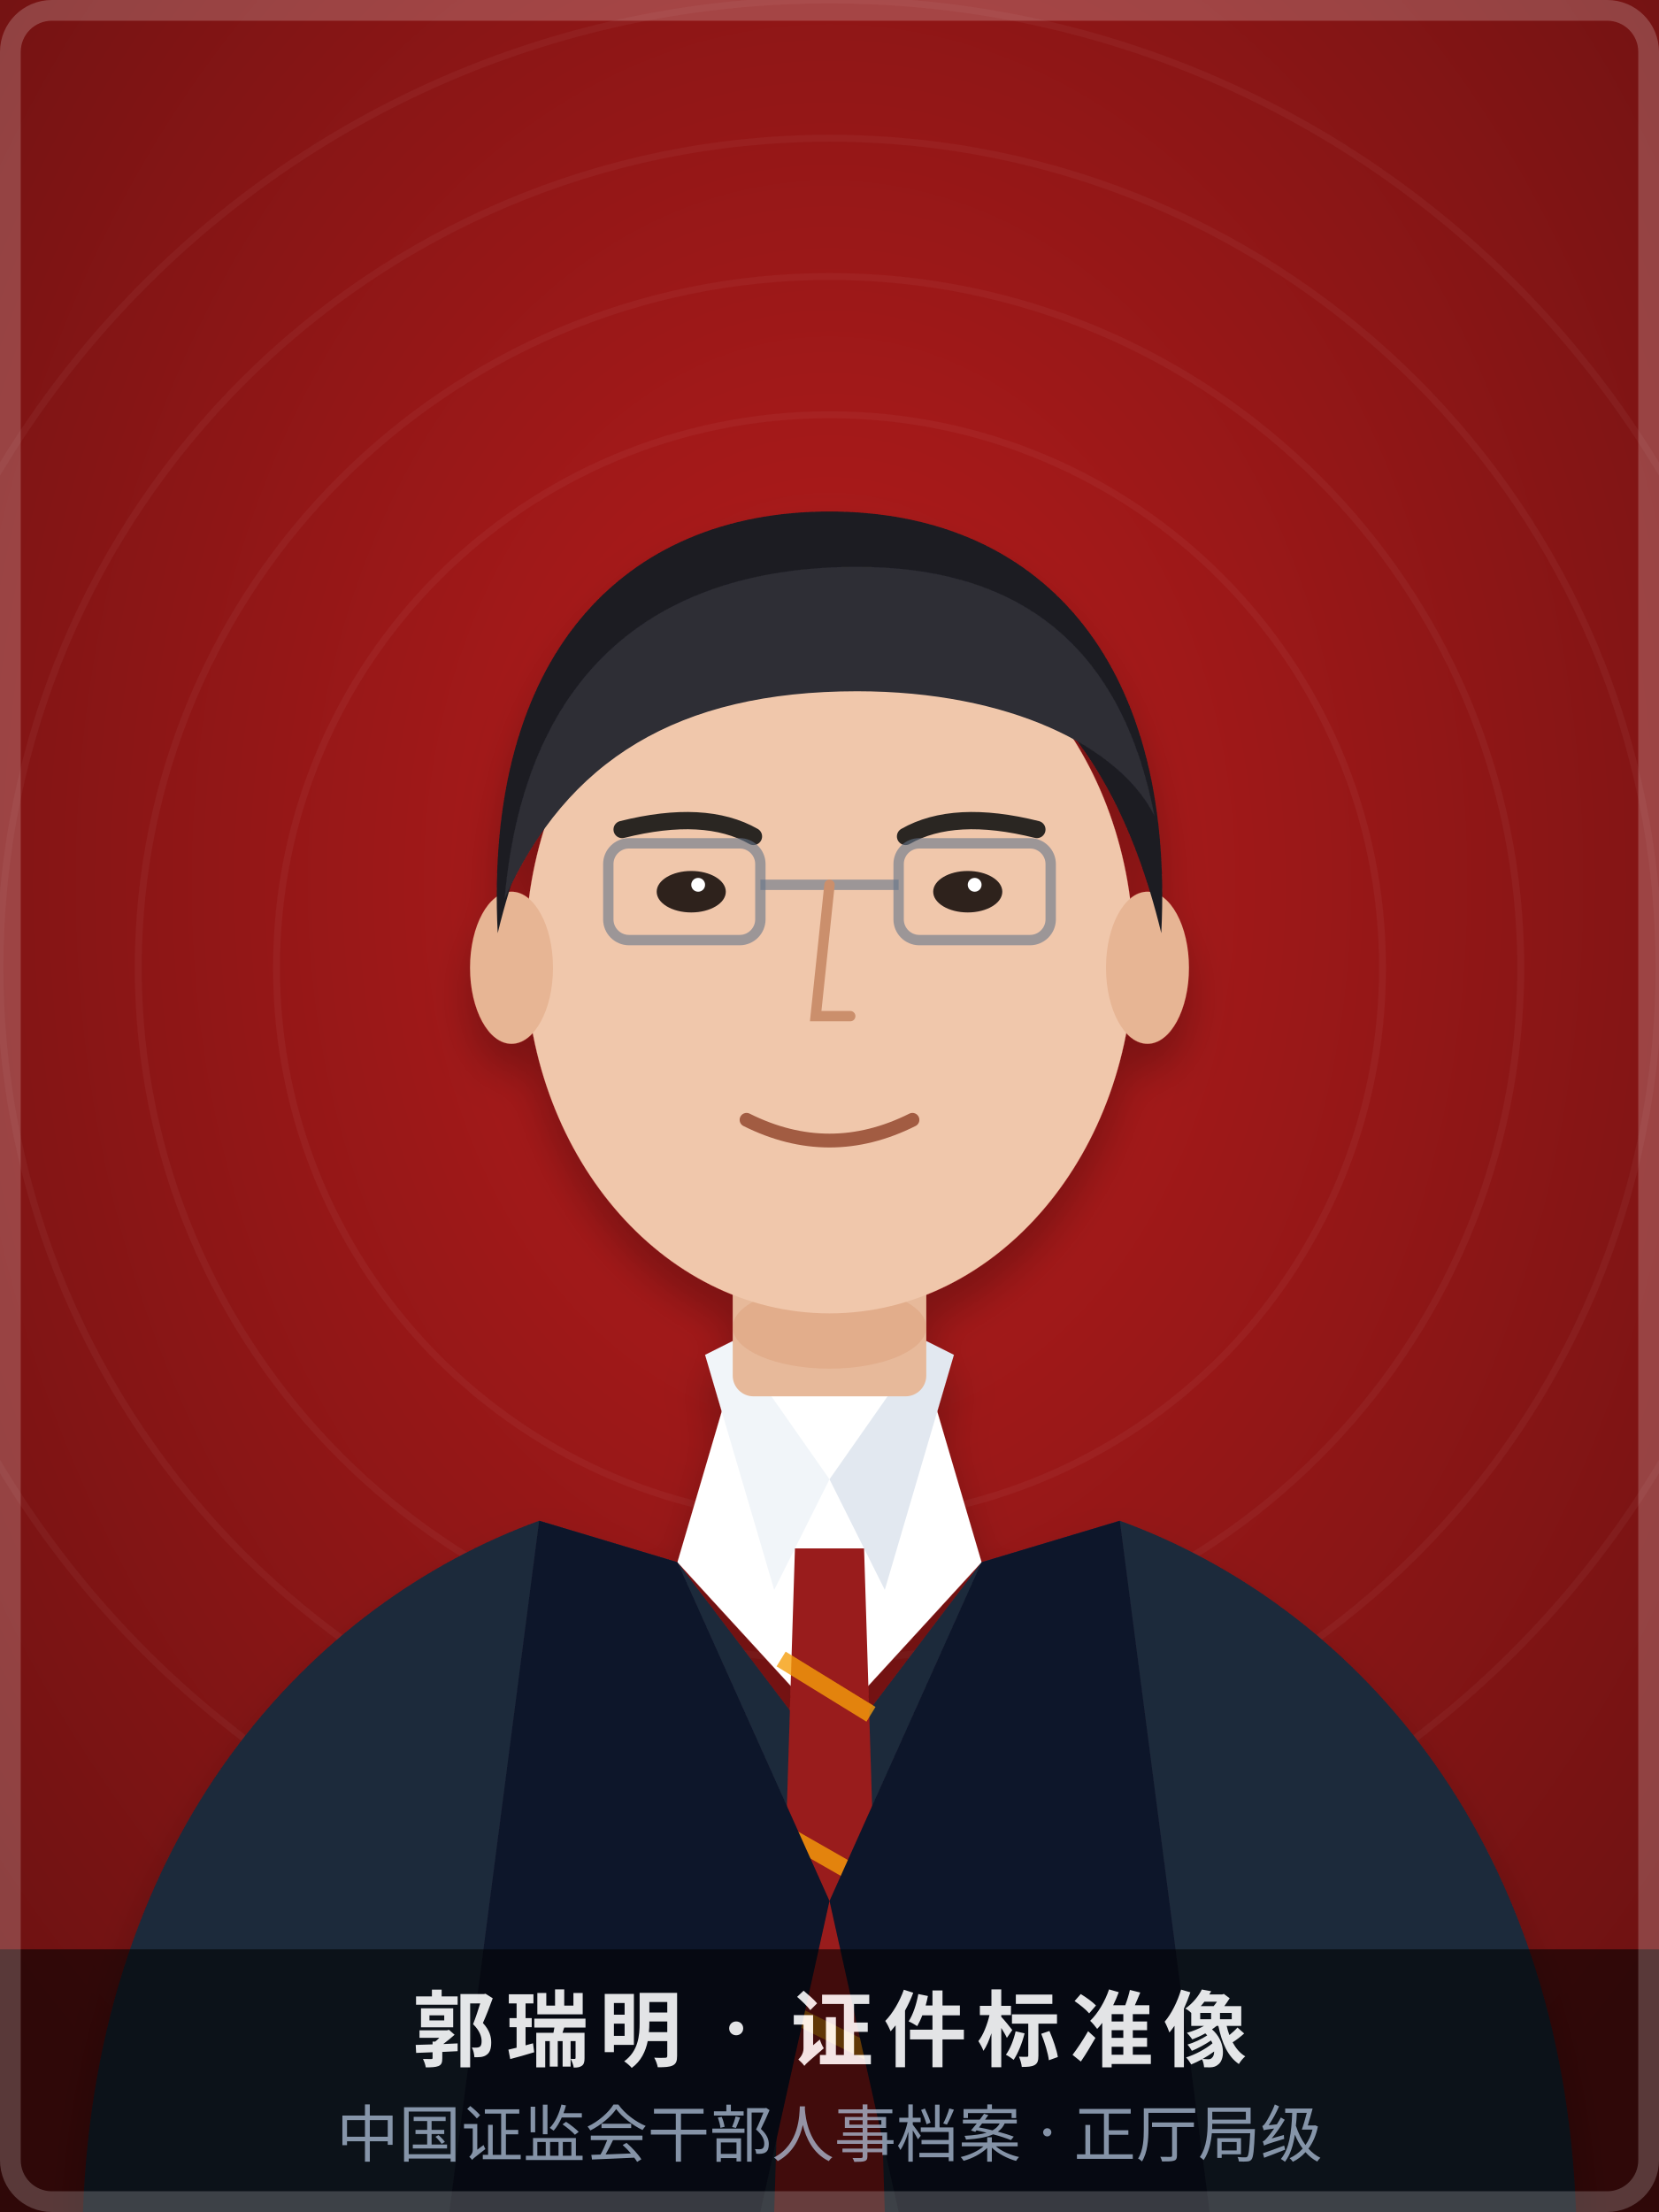
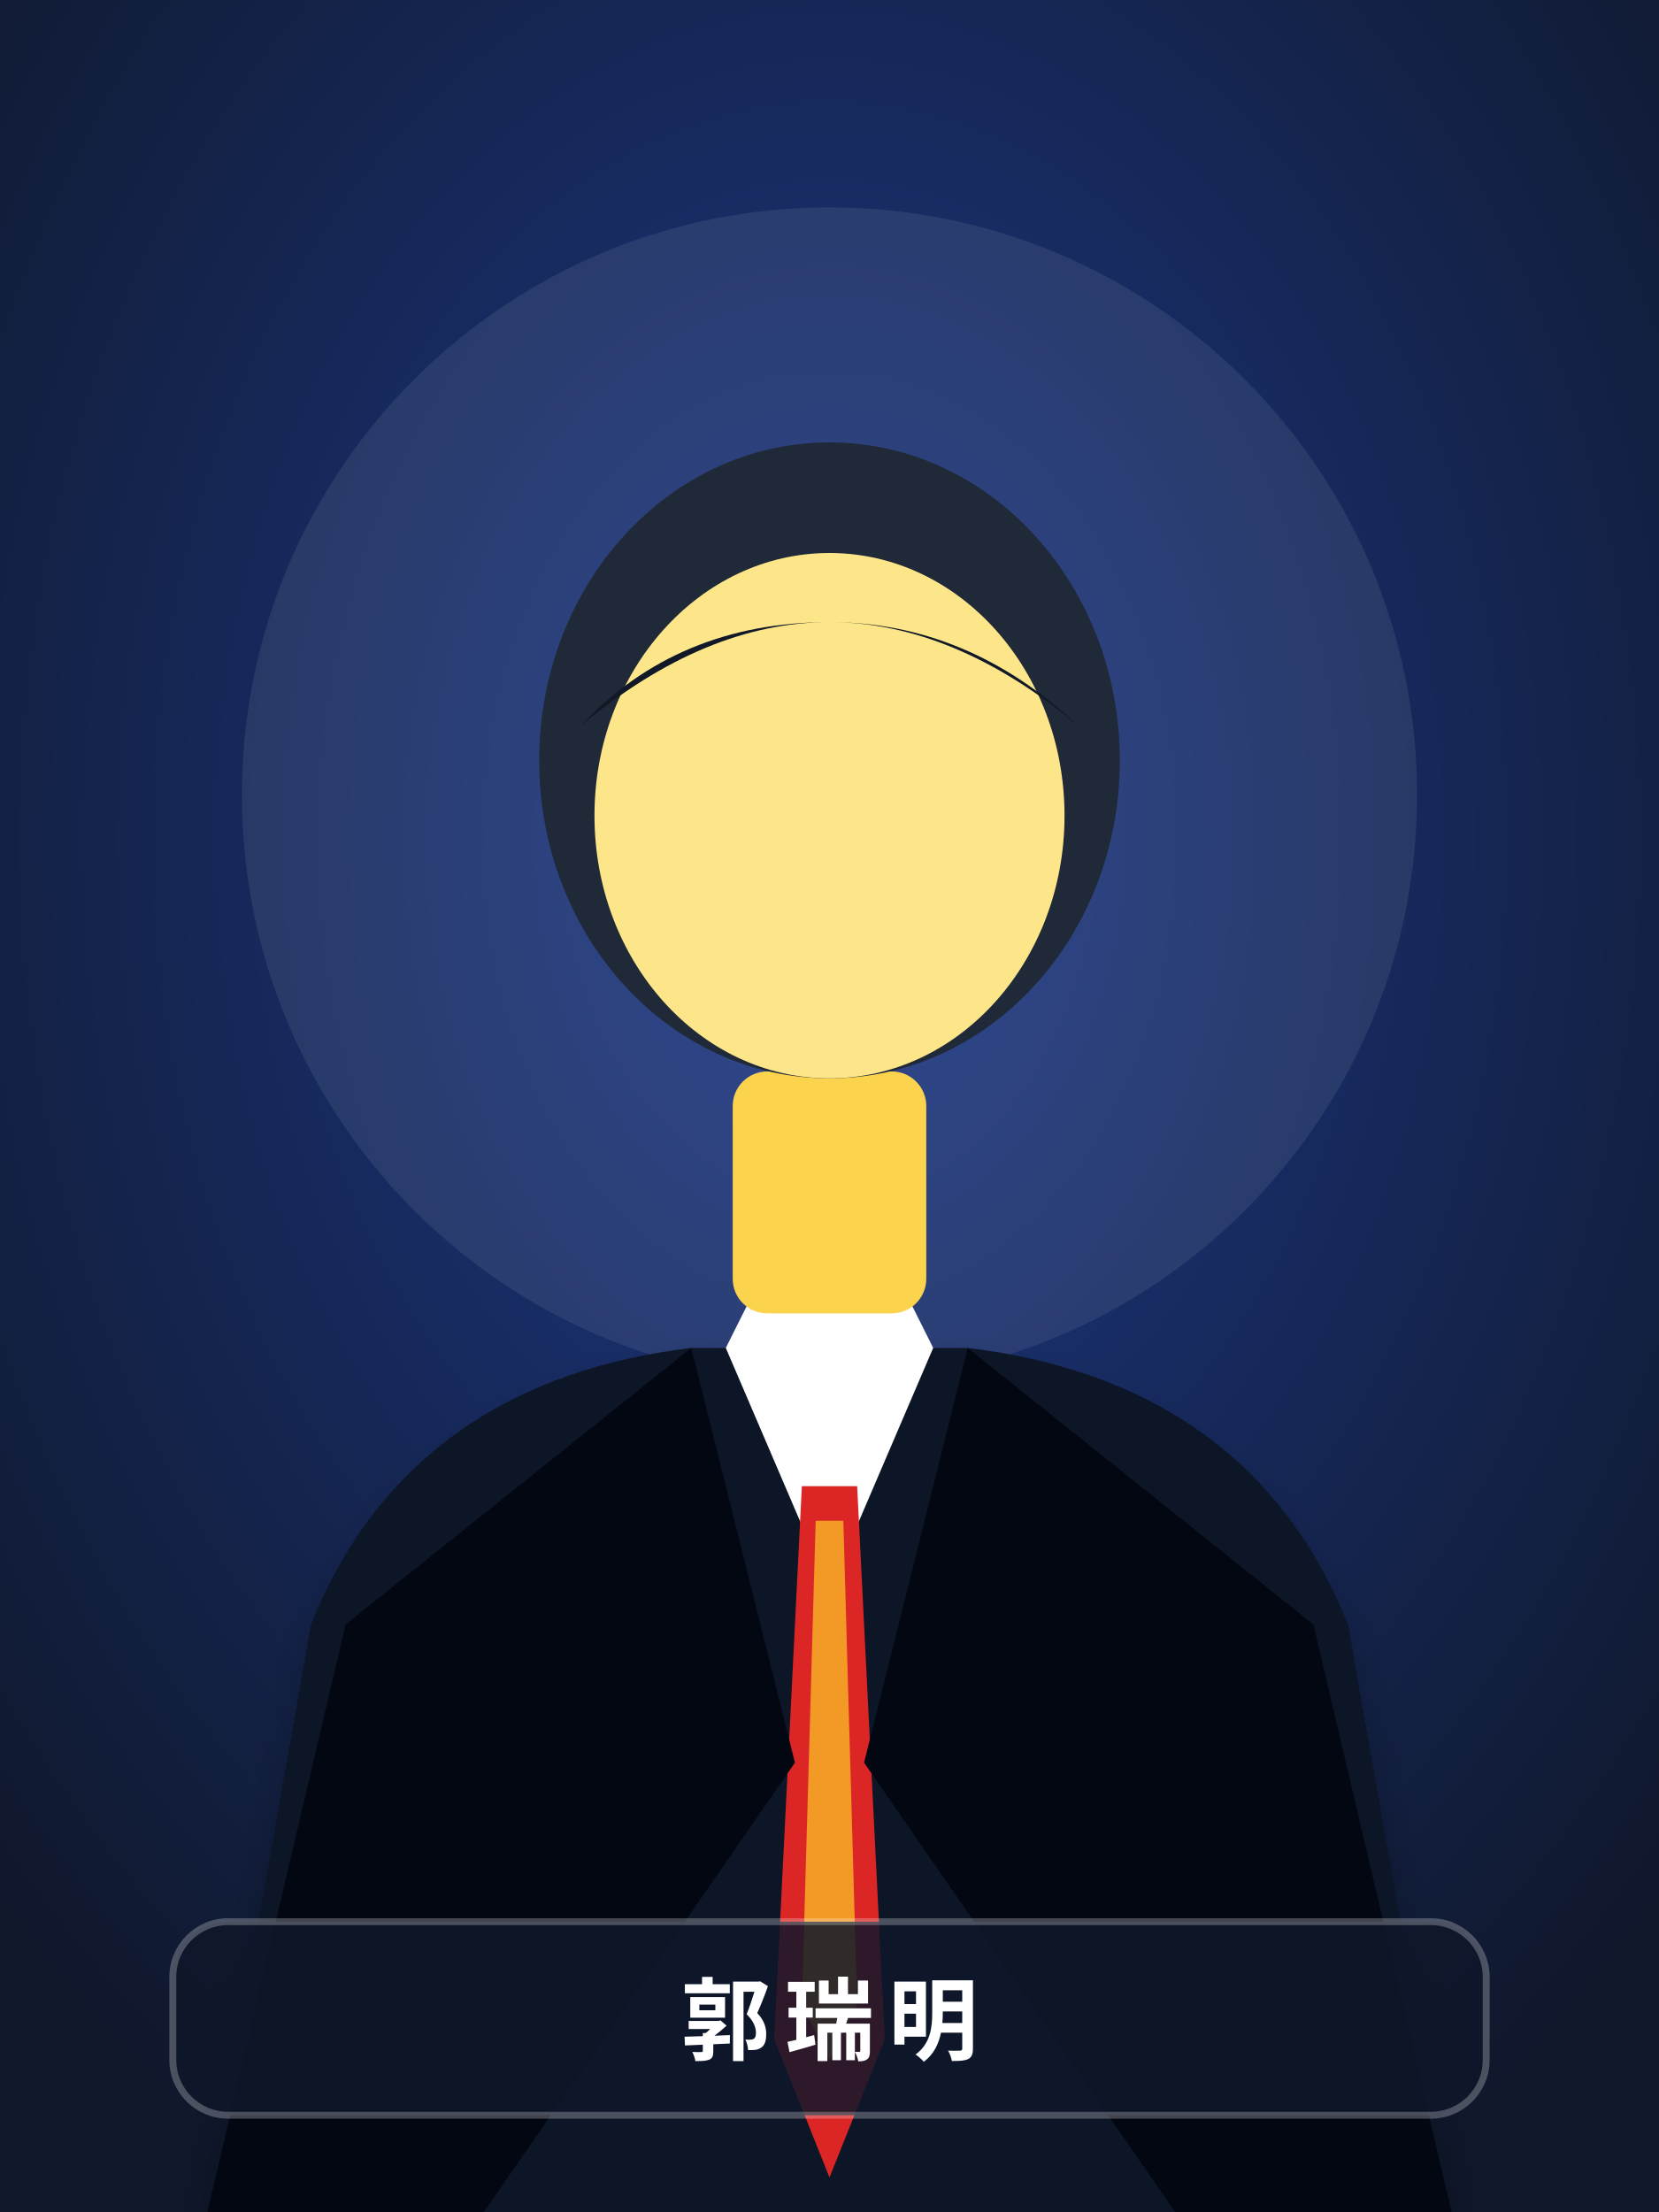
<svg xmlns="http://www.w3.org/2000/svg" viewBox="0 0 240 320" width="240" height="320">
  <defs>
-     <radialGradient id="bgGrad-guo-ruiming" cx="50%" cy="40%" r="70%">
-       <stop offset="0%" stop-color="#b91c1c" />
-       <stop offset="100%" stop-color="#6e1212" />
+     <radialGradient id="bgGrad-guo-ruiming" cx="50%" cy="38%" r="70%">
+       <stop offset="0%" stop-color="#1e3a8a" />
+       <stop offset="100%" stop-color="#0f172a" />
    </radialGradient>
    <filter id="shadow-guo-ruiming" x="-10%" y="-10%" width="120%" height="120%">
      <feDropShadow dx="0" dy="4" stdDeviation="3" flood-opacity="0.25" />
    </filter>
  </defs>
  <rect width="240" height="320" fill="url(#bgGrad-guo-ruiming)" />
-   <g opacity="0.04" stroke="#ffffff" stroke-width="1" fill="none">
-     <circle cx="120" cy="140" r="80" />
-     <circle cx="120" cy="140" r="100" />
-     <circle cx="120" cy="140" r="120" />
-     <circle cx="120" cy="140" r="140" />
-   </g>
-   <g filter="url(#shadow-guo-ruiming)">
-     <path d="M 12 320 C 14 265, 45 232, 78 220 L 98 226 L 120 255 L 142 226 L 162 220 C 195 232, 226 265, 228 320 Z" fill="#1e293b" />
-     <polygon points="98,226 120,250 142,226 132,192 108,192" fill="#ffffff" />
-     <polygon points="102,196 112,230 120,214 106,194" fill="#f1f5f9" />
-     <polygon points="138,196 128,230 120,214 134,194" fill="#e2e8f0" />
-     <polygon points="115,224 125,224 128,320 112,320" fill="#991b1b" />
-     <line x1="113" y1="240" x2="126" y2="248" stroke="#f59e0b" stroke-width="2.5" opacity="0.8" />
-     <line x1="113" y1="265" x2="127" y2="273" stroke="#f59e0b" stroke-width="2.5" opacity="0.8" />
-     <line x1="112" y1="290" x2="128" y2="298" stroke="#f59e0b" stroke-width="2.5" opacity="0.8" />
-     <polygon points="78,220 98,226 120,275 110,320 65,320" fill="#0f172a" />
-     <polygon points="162,220 142,226 120,275 130,320 175,320" fill="#0f172a" />
-     <rect x="106" y="172" width="28" height="30" rx="3" fill="#e7b99a" />
-     <ellipse cx="120" cy="192" rx="14" ry="6" fill="#d99b75" opacity="0.4" />
-     <ellipse cx="120" cy="138" rx="44" ry="52" fill="#f0c7ab" />
-     <ellipse cx="74" cy="140" rx="6" ry="11" fill="#e7b594" />
-     <ellipse cx="166" cy="140" rx="6" ry="11" fill="#e7b594" />
-     <path d="M 72 135 C 70 95, 90 74, 120 74 C 150 74, 170 95, 168 135 C 160 102, 142 90, 120 90 C 98 90, 80 102, 72 135 Z" fill="#1e1e24" />
-     <path d="M 73 130 C 76 96, 96 82, 124 82 C 146 82, 162 92, 167 118 C 162 108, 146 100, 124 100 C 98 100, 82 110, 73 130 Z" fill="#2d2d34" />
-     <path d="M 90 120 Q 102 117 109 121" stroke="#2b2623" stroke-width="2.5" stroke-linecap="round" fill="none" />
-     <path d="M 150 120 Q 138 117 131 121" stroke="#2b2623" stroke-width="2.5" stroke-linecap="round" fill="none" />
-     <ellipse cx="100" cy="129" rx="5" ry="3" fill="#2d221e" />
-     <ellipse cx="140" cy="129" rx="5" ry="3" fill="#2d221e" />
-     <circle cx="101" cy="128" r="1" fill="#ffffff" />
-     <circle cx="141" cy="128" r="1" fill="#ffffff" />
-     <rect x="88" y="122" width="22" height="14" rx="3" fill="none" stroke="#64748b" stroke-width="1.5" opacity="0.6" />
-     <rect x="130" y="122" width="22" height="14" rx="3" fill="none" stroke="#64748b" stroke-width="1.5" opacity="0.6" />
-     <line x1="110" y1="128" x2="130" y2="128" stroke="#64748b" stroke-width="1.5" opacity="0.6" />
-     <path d="M 120 128 L 118 147 L 123 147" stroke="#cb8f6c" stroke-width="1.5" stroke-linecap="round" fill="none" />
-     <path d="M 108 162 Q 120 168 132 162" stroke="#a25b42" stroke-width="2" stroke-linecap="round" fill="none" />
-   </g>
-   <g opacity="0.88">
-     <rect x="0" y="282" width="240" height="38" fill="#000000" fill-opacity="0.65" />
-     <text x="120" y="298" font-family="-apple-system, BlinkMacSystemFont, 'PingFang SC', 'Microsoft YaHei', sans-serif" font-size="12" font-weight="bold" fill="#ffffff" text-anchor="middle" letter-spacing="1.5">
-       郭瑞明 · 证件标准像
-     </text>
-     <text x="120" y="312" font-family="-apple-system, BlinkMacSystemFont, 'PingFang SC', sans-serif" font-size="9" fill="#94a3b8" text-anchor="middle">
-       中国证监会干部人事档案 · 正厅局级
-     </text>
-   </g>
-   <rect x="1.5" y="1.5" width="237" height="317" rx="6" fill="none" stroke="#ffffff" stroke-opacity="0.2" stroke-width="3" />
+   <circle cx="120" cy="115" r="85" fill="white" opacity="0.08" />
+   <path d="M 30 320 L 45 235 C 55 210 75 198 100 195 L 140 195 C 165 198 185 210 195 235 L 210 320 Z" fill="#111827" filter="url(#shadow-guo-ruiming)" />
+   <polygon points="105,195 120,230 135,195 130,185 110,185" fill="#ffffff" />
+   <polygon points="116,215 124,215 128,295 120,315 112,295" fill="#dc2626" />
+   <polygon points="118,220 122,220 124,290 120,298 116,290" fill="#fbbf24" opacity="0.75" />
+   <polygon points="50,235 100,195 115,255 70,320 30,320" fill="#030712" />
+   <polygon points="190,235 140,195 125,255 170,320 210,320" fill="#030712" />
+   <rect x="106" y="155" width="28" height="35" rx="5" fill="#fcd34d" />
+   <ellipse cx="120" cy="110" rx="42" ry="46" fill="#1f2937" />
+   <ellipse cx="120" cy="118" rx="34" ry="38" fill="#fde68a" />
+   <path d="M 84 105 Q 120 75 156 105 Q 140 90 120 90 Q 98 90 84 105 Z" fill="#111827" />
+   <rect x="25" y="278" width="190" height="28" rx="8" fill="rgba(15, 23, 42, 0.85)" stroke="rgba(255, 255, 255, 0.25)" stroke-width="1" />
+   <text x="120" y="297" font-family="-apple-system, BlinkMacSystemFont, 'Segoe UI', PingFang SC, 'Microsoft YaHei', sans-serif" font-size="13" font-weight="bold" fill="#ffffff" text-anchor="middle" letter-spacing="2">
+     郭瑞明
+   </text>
</svg>
